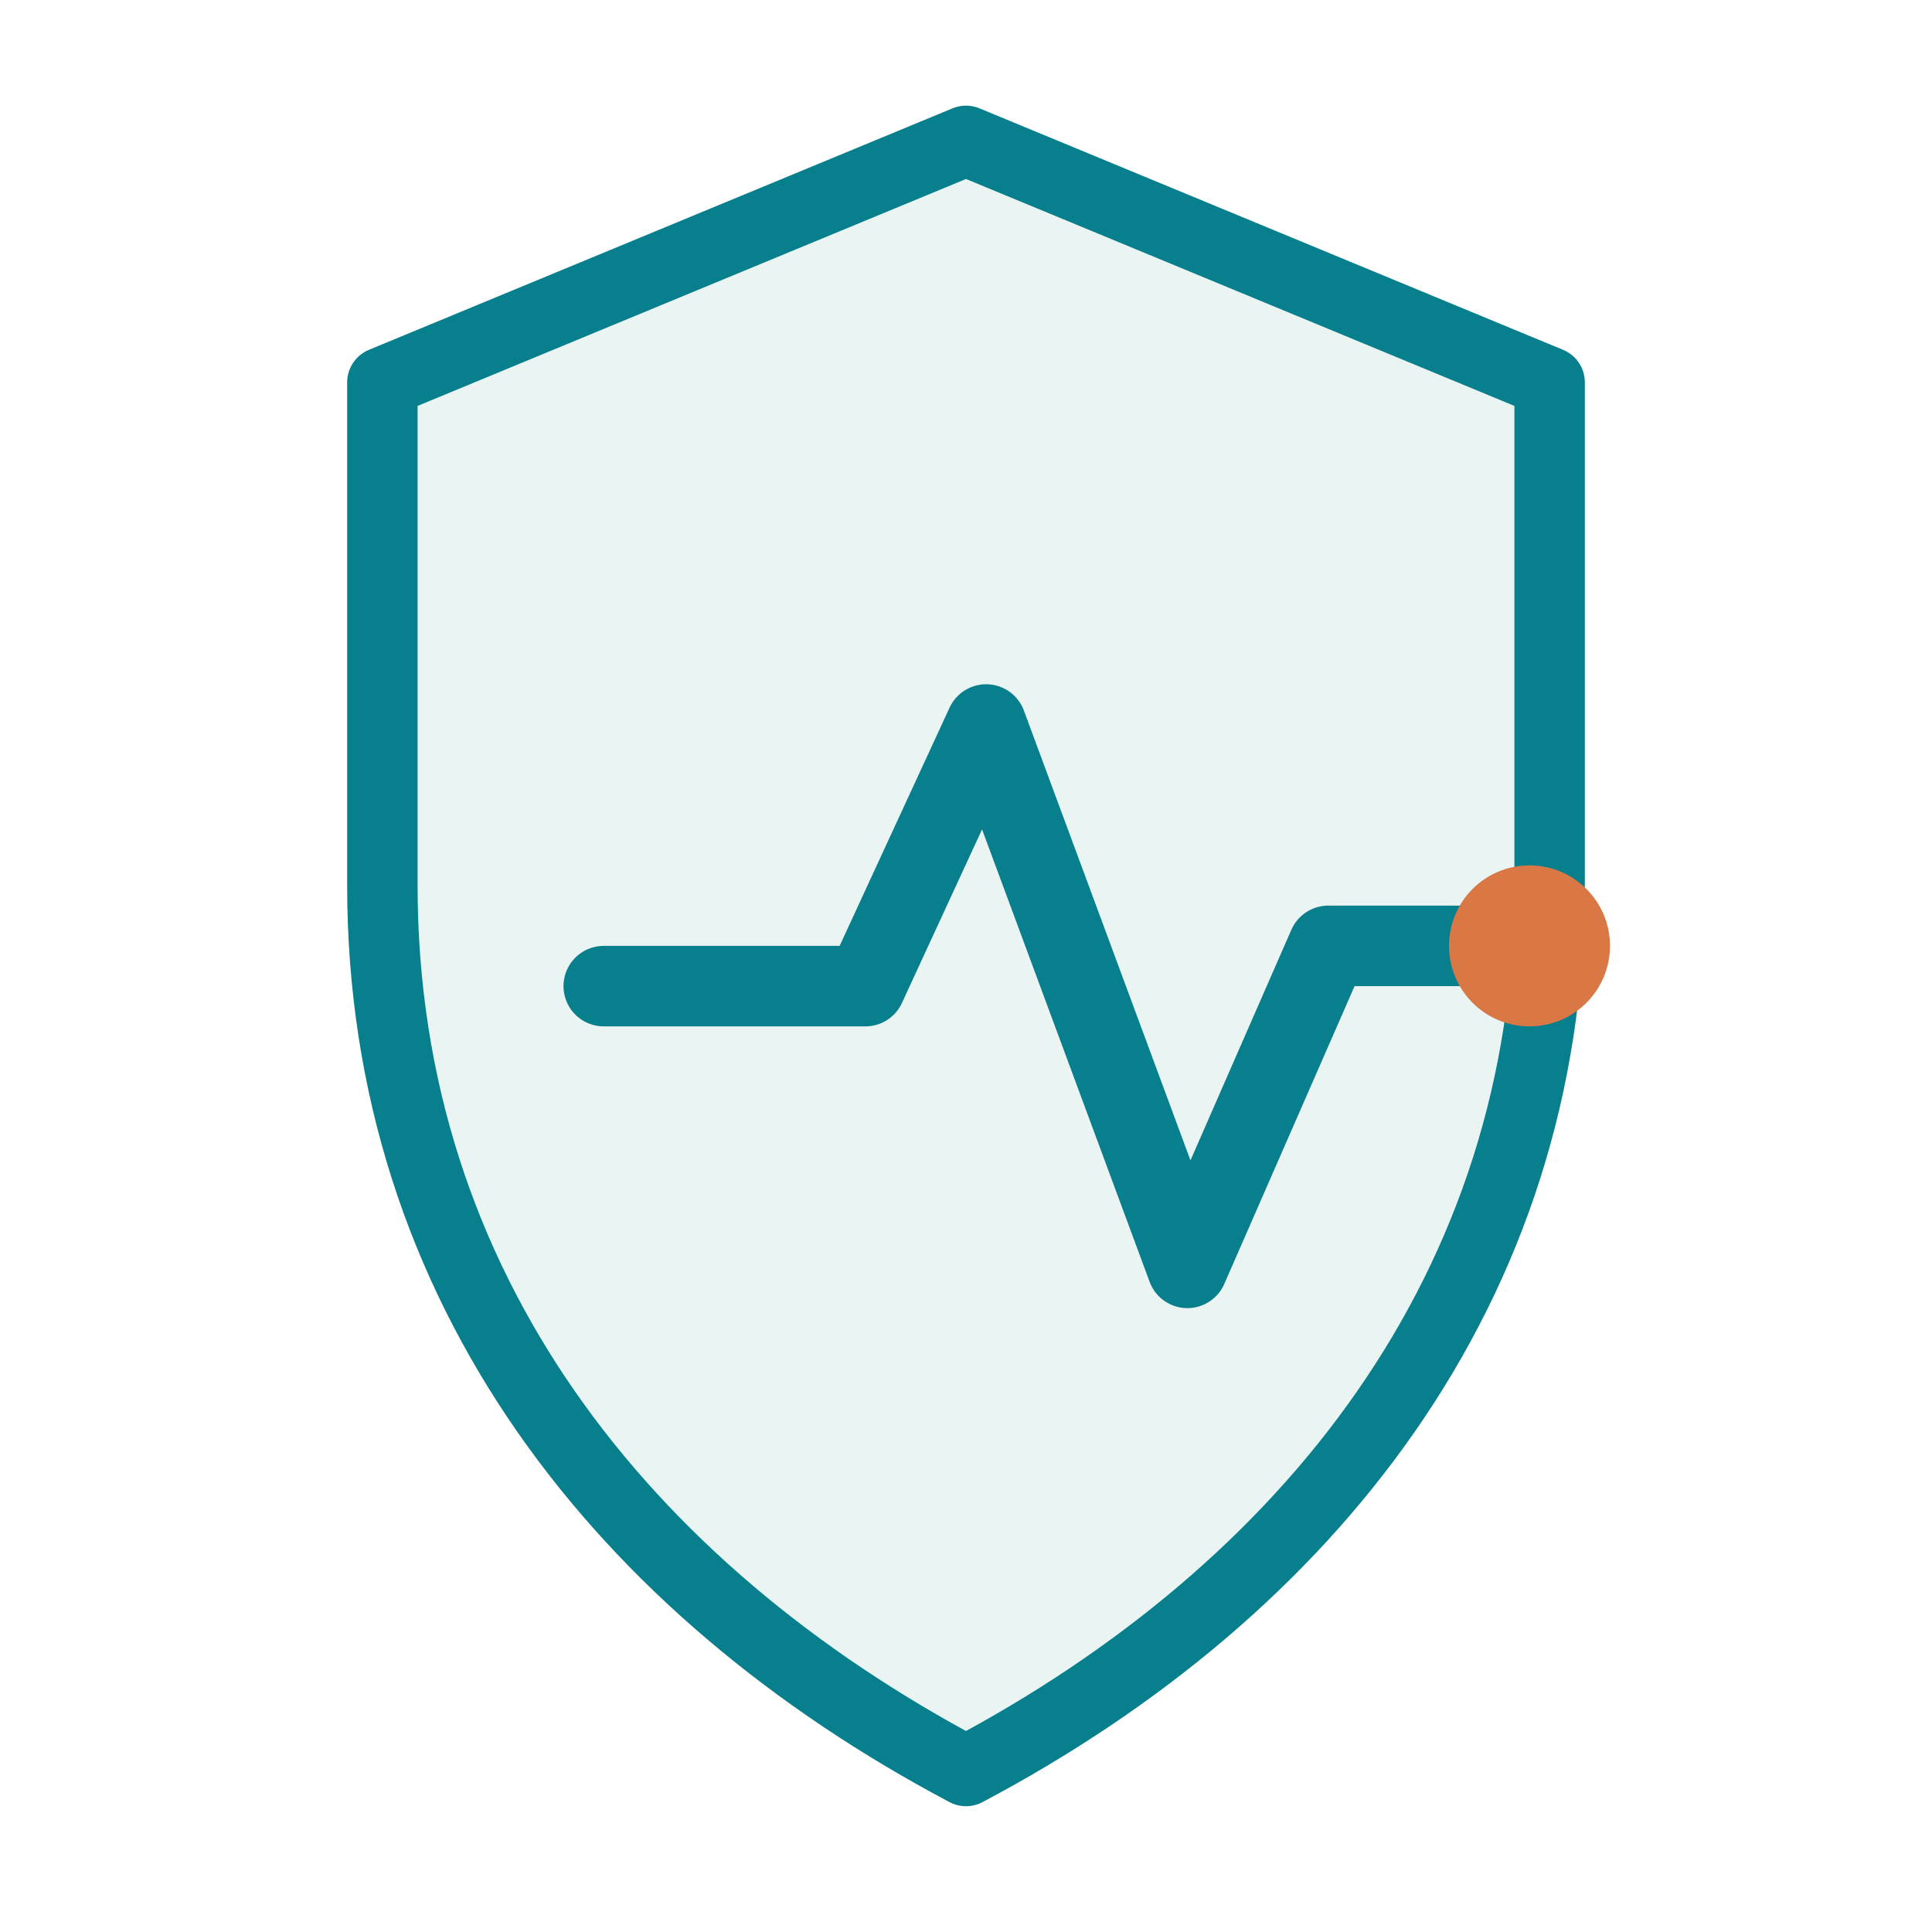
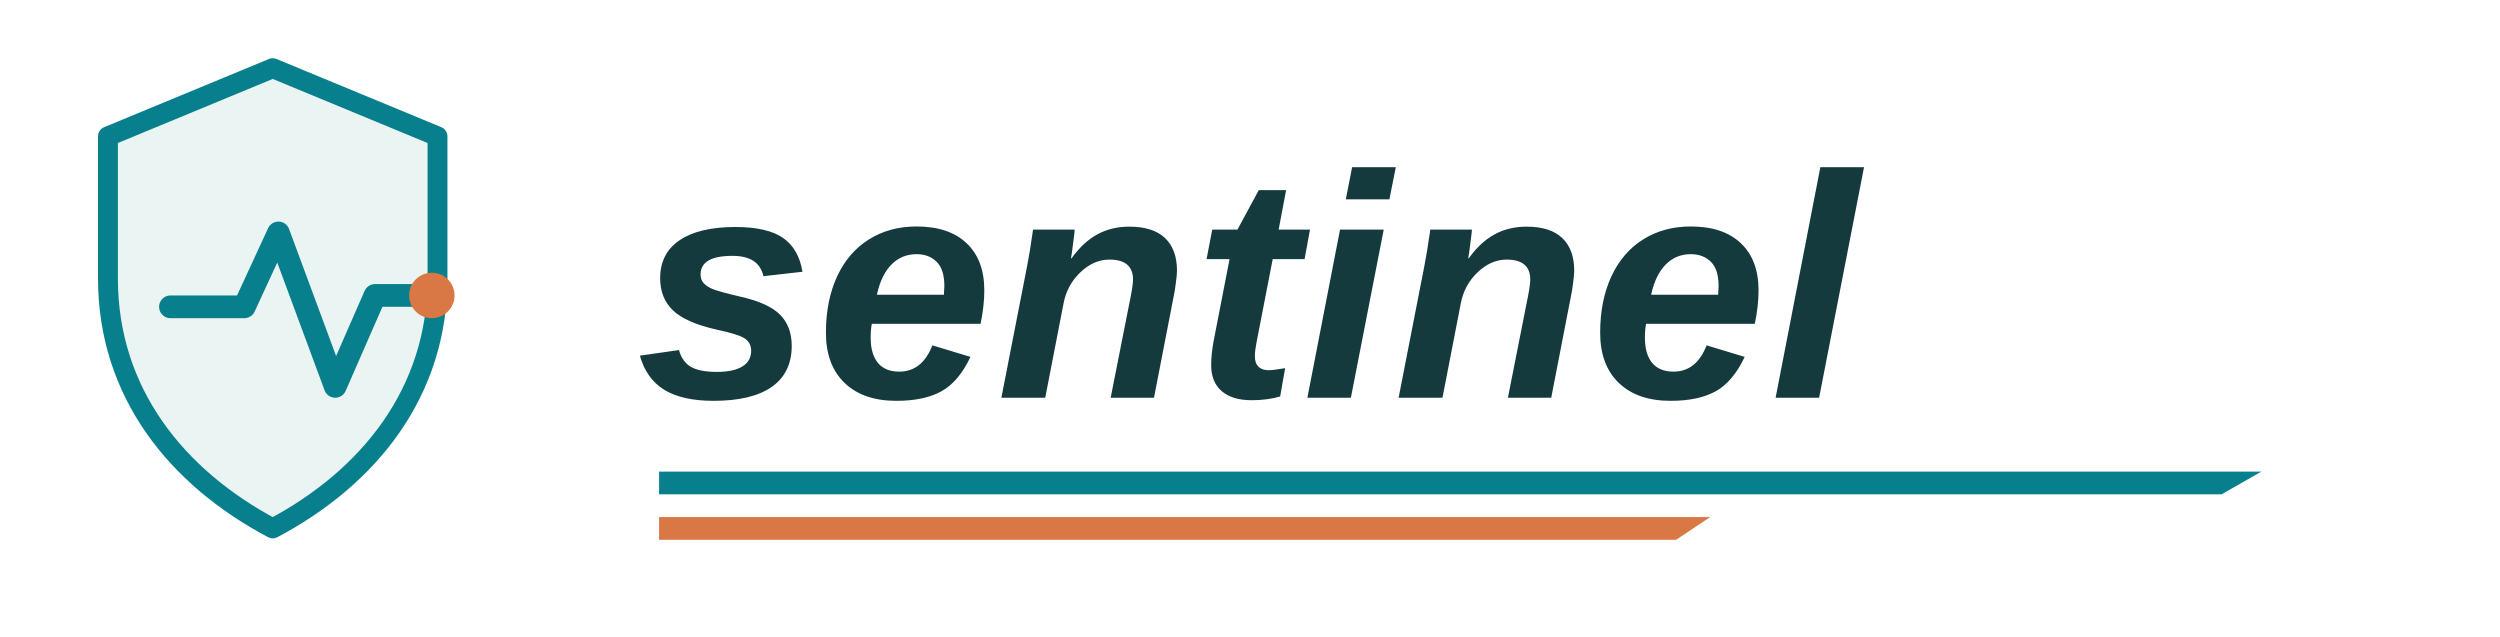
- <svg xmlns="http://www.w3.org/2000/svg" viewBox="0 0 96 96" fill="none" role="img" aria-labelledby="title desc">
-   <path d="M48 7 77 19v25c0 20-12 35-29 44C31 79 19 64 19 44V19L48 7Z" fill="#EAF5F3" stroke="#087F8C" stroke-width="3.5" stroke-linejoin="round" />
-   <path d="M30 49h13l6-13 10 27 7-16h10" stroke="#087F8C" stroke-width="4" stroke-linecap="round" stroke-linejoin="round" />
-   <circle cx="76" cy="47" r="4" fill="#D97745" />
+ <svg xmlns="http://www.w3.org/2000/svg" viewBox="0 0 440 112" fill="none" role="img" aria-labelledby="title desc">
+   <style>
+     .wordmark { fill: #143A3E; }
+     @media (prefers-color-scheme: dark) {
+       .wordmark { fill: #EAF5F3; }
+     }
+   </style>
+   <g transform="translate(0 5)">
+     <path d="M48 7 77 19v25c0 20-12 35-29 44C31 79 19 64 19 44V19L48 7Z" fill="#EAF5F3" stroke="#087F8C" stroke-width="3.5" stroke-linejoin="round" />
+     <path d="M30 49h13l6-13 10 27 7-16h10" stroke="#087F8C" stroke-width="4" stroke-linecap="round" stroke-linejoin="round" />
+     <circle cx="76" cy="47" r="4" fill="#D97745" />
+   </g>
+   <text class="wordmark" x="112" y="70" font-family="Arial, Helvetica, sans-serif" font-size="56" font-style="italic" font-weight="900" letter-spacing="0.5">sentinel</text>
+   <path d="M116 83h282l-7 4H116z" fill="#087F8C" />
+   <path d="M116 91h185l-6 4H116z" fill="#D97745" />
</svg>
